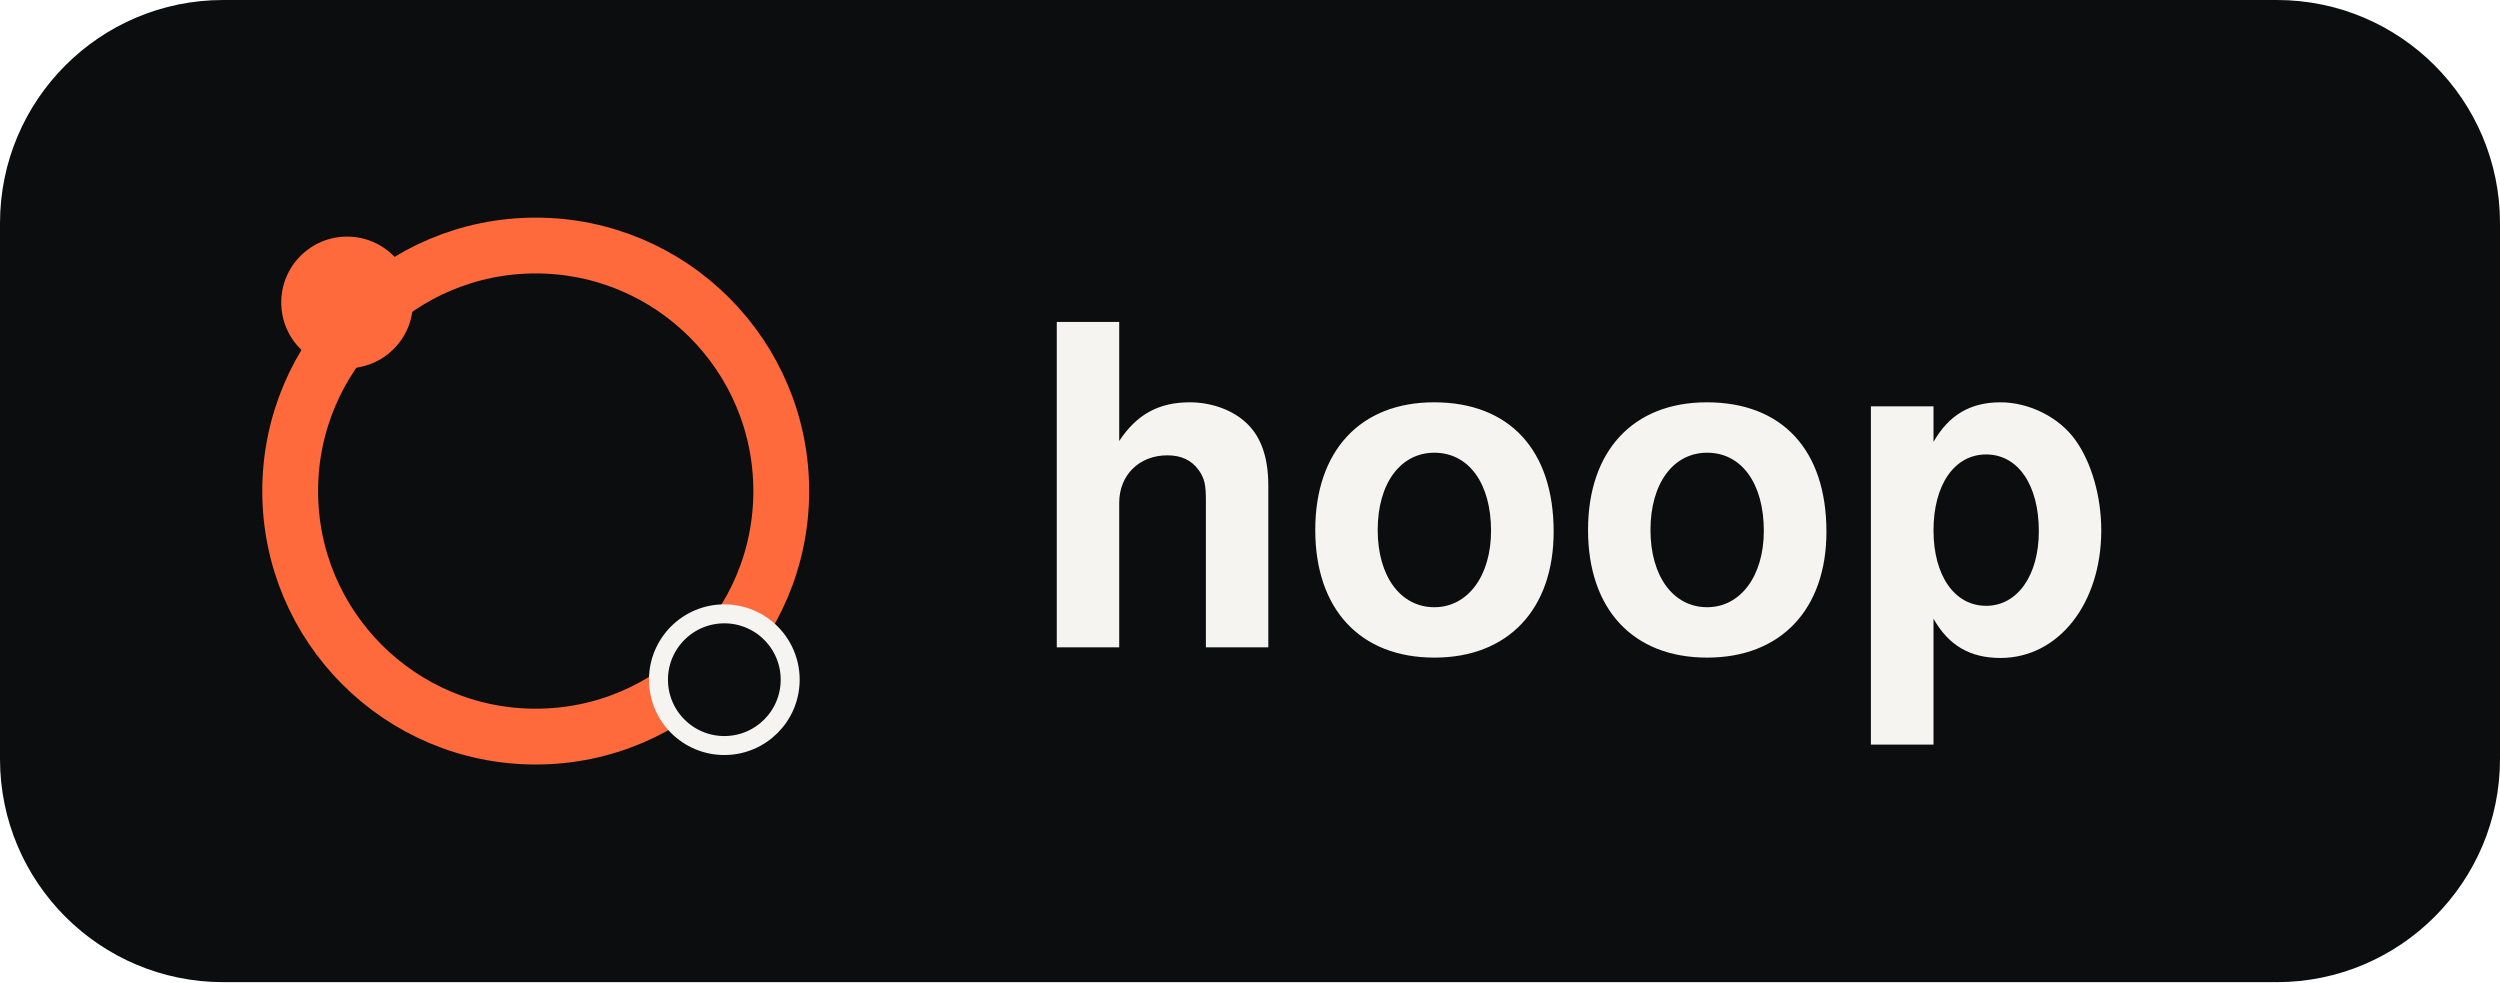
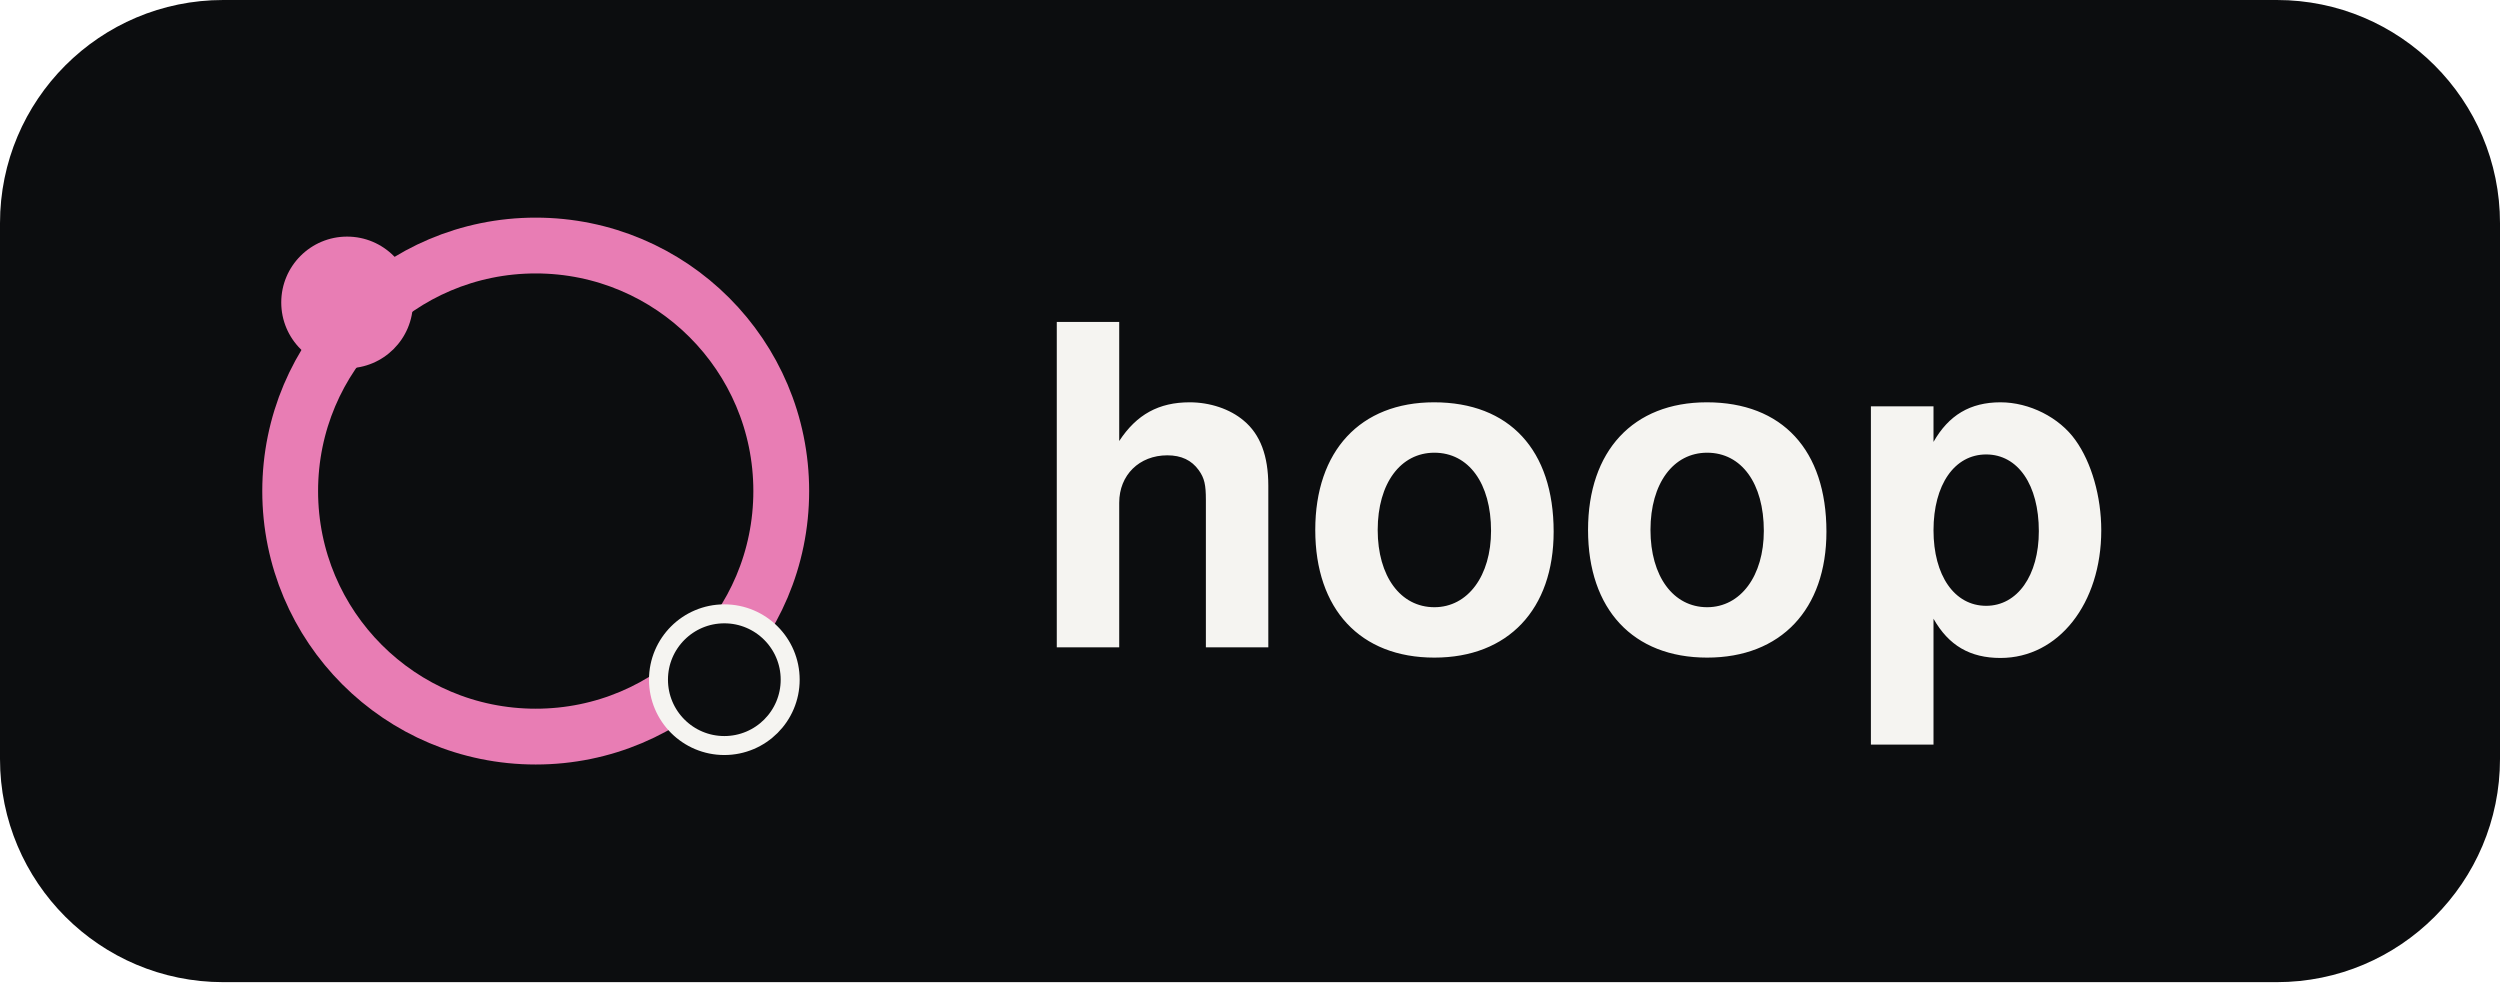
<svg xmlns="http://www.w3.org/2000/svg" width="224" height="88" viewBox="0 0 224 88" fill="none" role="img" aria-label="hoop">
  <rect width="224" height="88" rx="20" fill="#0c0d0f" />
-   <circle cx="48" cy="44" r="22" stroke="#ff6a3d" stroke-width="5" />
-   <circle cx="31.1" cy="27.1" r="5.9" fill="#ff6a3d" />
+   <circle cx="48" cy="44" r="22" stroke="#e87db4" stroke-width="5" />
+   <circle cx="31.1" cy="27.1" r="5.9" fill="#e87db4" />
  <circle cx="64.9" cy="60.9" r="5.9" fill="#0c0d0f" stroke="#f5f4f1" stroke-width="1.7" />
  <text x="92" y="58" font-family="Archivo, Helvetica, Arial, sans-serif" font-weight="800" font-size="40" fill="#f5f4f1">hoop</text>
</svg>
